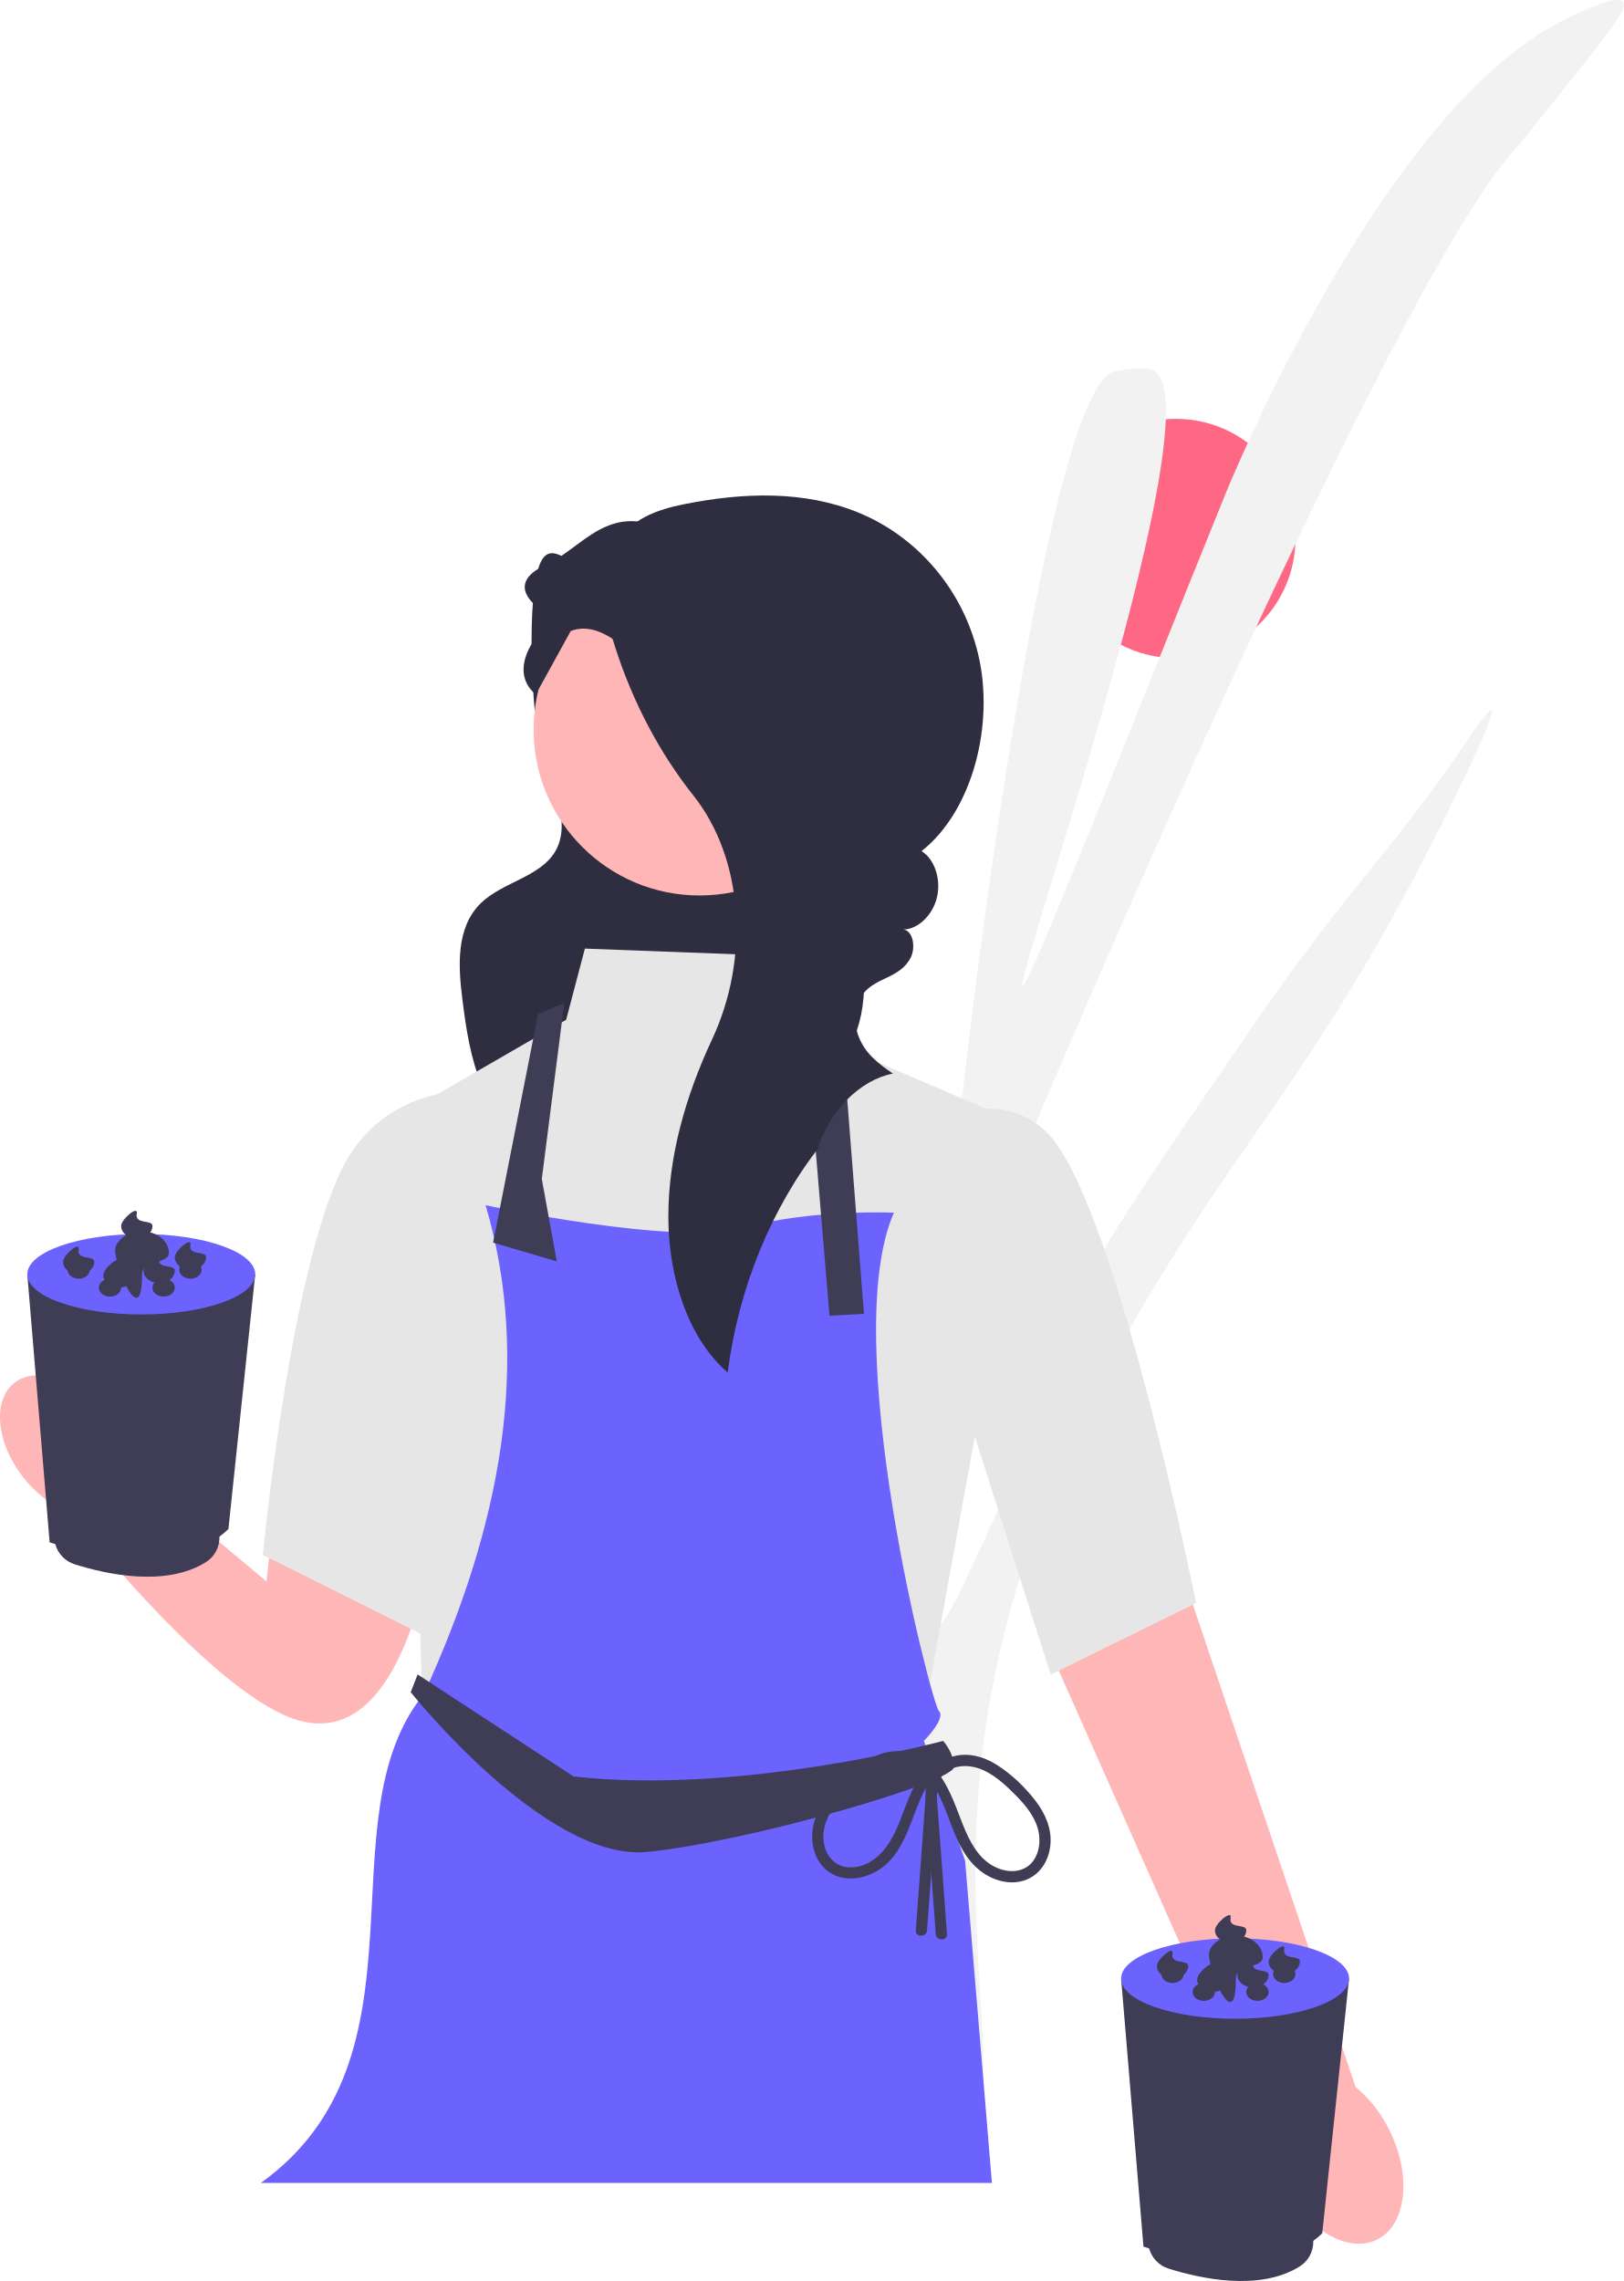
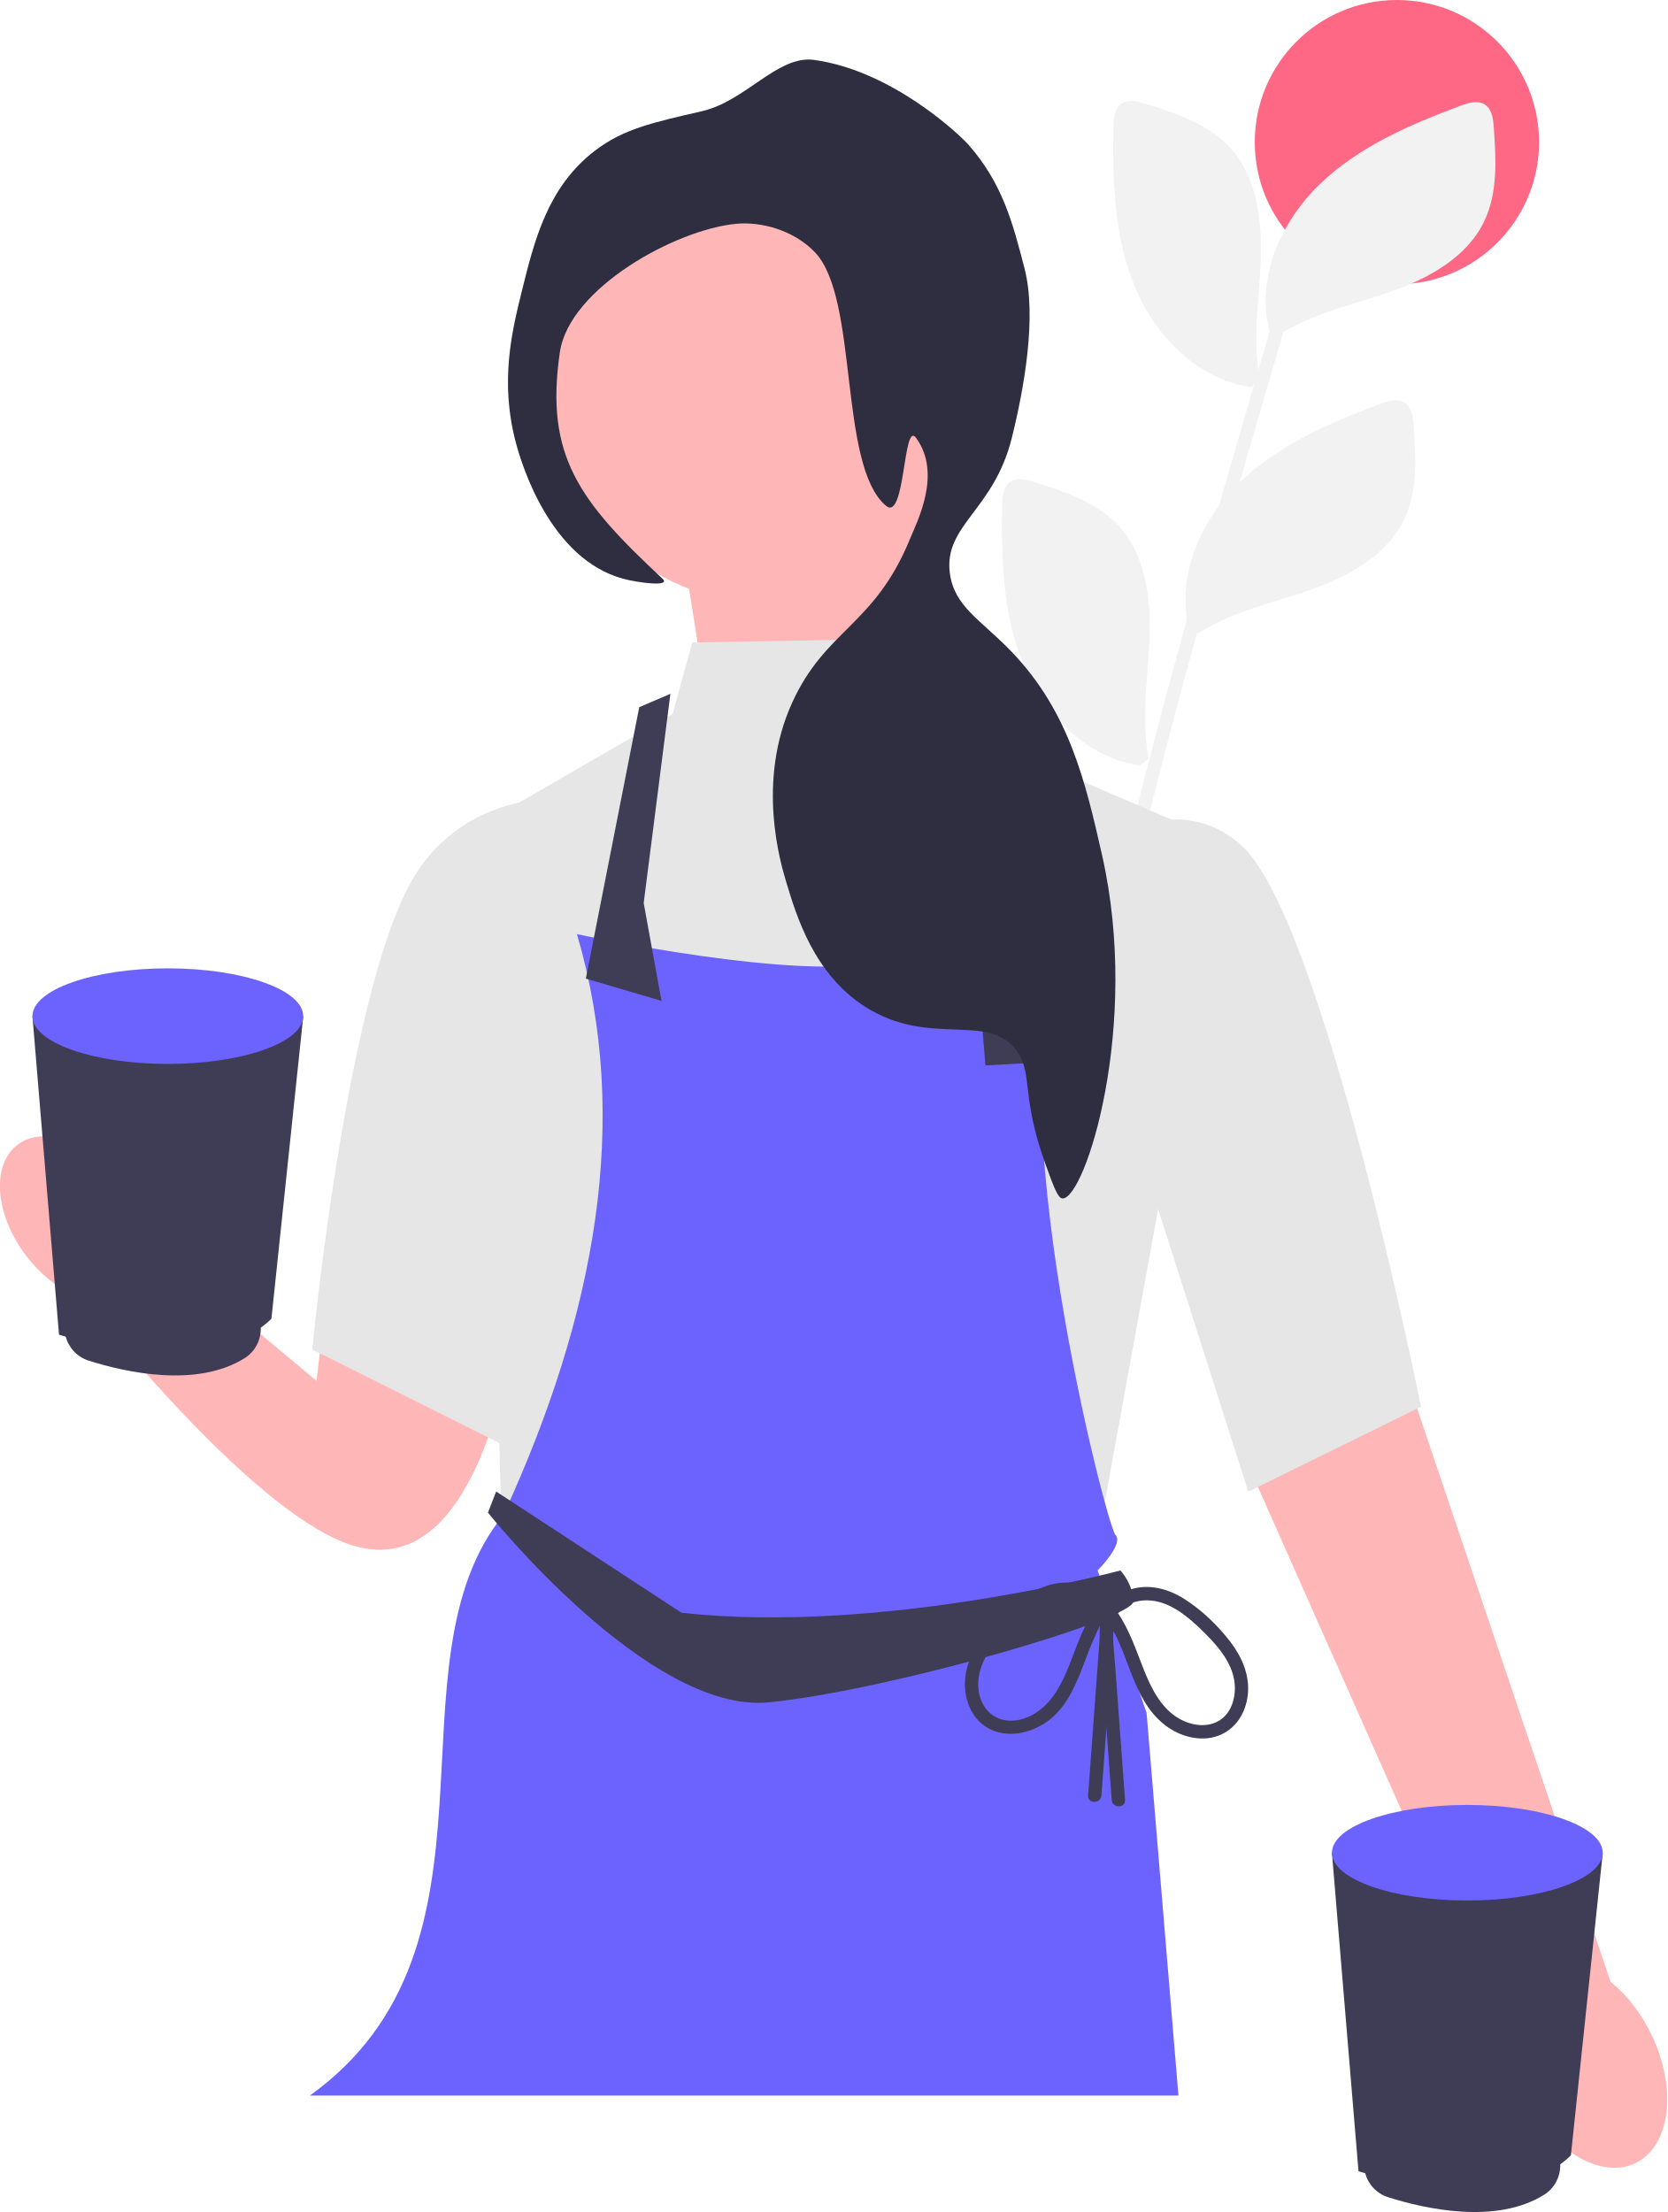
- <svg xmlns="http://www.w3.org/2000/svg" id="uuid-d260a448-df4f-48f1-bc77-80973f60d9f4" width="433.526" height="608.892" viewBox="0 0 433.526 608.892">
-   <circle cx="313.889" cy="143.739" r="31.937" fill="#ff6884" />
-   <path d="M181.748,577.745c-.12,1.533-.115,2.956,.044,4.348l76.752-3.07c.642-1.424,1.179-2.895,1.636-4.415,8.305-27.338-8.923-71.598,7.985-138.921,12.553-49.957,38.126-89.663,50.048-108.16,14.651-22.75,31.439-43.876,50.531-77.316,4.138-7.234,8.382-15.068,12.753-23.606,1.465-2.855,18.343-35.973,16.648-36.915-.794-.434-5.341,6.298-6.881,8.561-13.596,20.015-21.605,28.854-33.015,43.318-6.925,8.77-15.089,19.583-26.489,36.221-29.237,42.623-43.842,63.921-48.6,79.621-1.256,4.193-7.935,26.883-21.095,55.218-6.723,14.458-10.085,21.687-12.098,21.198-5.701-1.403-.447-60.363,21.095-119.949,3.685-10.142,6.48-16.649,11.788-28.953,8.622-20.075,56.643-131.65,92.54-198.723,4.504-8.44,8.831-16.148,12.832-22.91,.778-1.274,1.53-2.521,2.259-3.715,5.057-8.229,9.56-14.753,13.352-18.995,2.007-2.255,7.086-8.621,17.268-21.405,4.043-5.081,7-8.85,8.987-11.597,.295-.4,.564-.799,.783-1.145,2.401-3.41,3.061-5.042,2.432-5.871-.902-1.181-4.157-.352-7.699,1.059-.383,.145-.79,.316-1.172,.487-3.846,1.604-7.725,3.649-9.018,4.348-11.866,6.3-23.263,17.191-33.702,30.011-3.876,4.738-7.586,9.728-11.162,14.843-11.509,16.513-21.41,34.387-28.85,49.055-9.116,18.075-14.49,31.314-14.49,31.314-25.005,61.666-52.661,132.164-54.287,131.633-1.784-.576,28.502-88.164,36.452-135.399,2.655-15.823,2.799-27.118-1.605-29.116-.158-.071-.316-.143-.499-.187-.681-.206-1.301-.155-1.636-.116,0,0-4.028-.357-8.205,.717-5.202,1.347-10.59,16.192-15.586,36.924-13.009,53.444-23.708,145.894-23.708,145.894-10.697,92.475-29.541,167.721-34.744,167.101-2.888-.351,.299-23.6-5.067-61.939-3.768-26.881-6.785-25.932-18.509-74.347-18.607-76.803-27.911-115.192-27.919-115.399,.012-1.632,.088-4.923-.54-8.316-.665-3.676-2.138-7.501-5.354-9.573-4.891-3.17-12.485-1.417-15.511,.62-2.42,1.65-3.573,4.545-3.694,8.64-.678,25.764,39.217,98.79,56.016,198.995,8.366,49.922,12.951,77.159,4.55,113.744-8.311,36.271-24.381,59.803-25.615,76.19Z" fill="#f2f2f2" />
-   <path d="M120.801,358.732s-.597,119.078-45.014,99.059c-23.098-10.411-57.191-54.305-57.191-54.305l14.085-13.486,38.453,32.143,7.242-63.926,42.423,.515Z" fill="#ffb6b6" />
-   <path d="M139.485,292.519s-29.427-8.331-45.316,14.55c-15.889,22.881-24,108-24,108l42,21,27.316-143.55Z" fill="#e6e6e6" />
-   <path d="M168.848,158.11c-9.099,2.977-19.821-16.441-24.265-8.528-4.445,7.913-2.57,43.082-.069,51.853,1.243,4.359,3.331,8.502,4.536,12.87,1.205,4.368,1.443,9.202-.887,13.073-4.055,6.736-14.026,8.115-19.768,13.679-6.688,6.481-6.1,16.779-4.949,25.825,.992,7.797,2.118,15.685,5.283,23.017,3.165,7.333,8.629,14.16,16.278,17.666,9.739,4.464,21.181,2.925,31.625,.782,10.041-2.06,20.059-4.619,29.052-9.138,8.993-4.52,16.967-11.167,21.261-19.781,5.387-10.806,4.48-23.744,.082-35.155-4.399-11.411-12.007-21.563-19.93-31.269-13.344-16.346-27.846-31.892-43.379-46.498" fill="#2f2e41" />
-   <polygon points="299.124 355.835 317.794 426.429 363.066 560.627 339.492 574.014 280.221 440.473 265.243 369.224 299.124 355.835" fill="#ffb6b6" />
-   <polygon points="209.137 255.217 156.137 253.217 151.137 272.217 108.169 297.069 112.637 451.717 245.637 463.717 264.799 358.467 269.637 298.717 213.637 274.717 209.137 255.217" fill="#e6e6e6" />
-   <path d="M236.492,309.014s24.14-23.74,42.484-7.202c18.344,16.538,40.326,126.108,40.326,126.108l-38.81,19.094-44-138Z" fill="#e6e6e6" />
-   <path d="M238.637,323.717s-22-1-40,4c-18,5-69-6-69-6,12.29,41.847,4.117,85.595-16.5,130.5-27.22,33.406,3.354,96.796-43.5,130.5l195.161-0-7.161-86-11-32s6-6,4-8-27-99-12-133Z" fill="#6c63ff" />
-   <polygon points="143.637 270.717 131.637 331.717 148.637 336.717 144.637 314.717 150.637 267.717 143.637 270.717" fill="#3f3d56" />
-   <polygon points="214.637 269.717 221.428 351.217 230.637 350.717 224.637 273.717 214.637 269.717" fill="#3f3d56" />
-   <path d="M251.759,464.717s-53.622,14.5-98.622,9.5l-41.652-27.236-1.848,4.736s36.122,45.283,63.061,42.642,81.939-18.642,81.939-22.642-2.878-7-2.878-7Z" fill="#3f3d56" />
-   <ellipse cx="16.743" cy="385.786" rx="13.588" ry="21.062" transform="translate(-231.0548 89.63174) rotate(-37.43475)" fill="#ffb6b6" />
-   <ellipse cx="356.743" cy="575.786" rx="15.863" ry="24.588" transform="translate(-217.0666 215.8727) rotate(-26.12127)" fill="#ffb6b6" />
-   <circle cx="186.743" cy="194.749" r="44.291" fill="#ffb6b6" />
-   <path d="M198.664,237.138l-.526-14.918s-26.749-61.333-45.786-53.769l-9.287,16.873s-7.522-4.791,.147-15.402c7.669-10.611,.651-7.606,.651-7.606,0,0-9.645-6.324,1.891-11.557,11.535-5.232,18.994-21.811,41.961-2.627,12.757,10.656,27.018,27.781,37.176,40.902,11.402,14.727,7.218,36.569-9.273,45.224-4.929,2.587-10.598,3.921-16.954,2.881Z" fill="#2f2e41" />
-   <path d="M219.209,305.535c-13.196,16.631-22.113,38.389-24.938,60.85-10.414-8.939-15.785-25.103-15.855-41.351-.07-16.248,4.674-32.52,11.438-47.066,.068-.145,.135-.291,.204-.436,10.227-21.821,8.387-48.38-4.944-65.166-8.992-11.323-16.183-24.858-20.956-39.806-2.695-8.439-4.47-18.762-.119-26.743,4.009-7.355,11.664-9.846,18.558-11.223,15.743-3.144,32.021-3.736,46.668,2.28,14.647,6.016,27.5,19.423,31.875,37.835,4.375,18.412-1.358,41.625-15.127,52.491,3.438,2.1,5.241,7.436,4.134,12.237s-5.014,8.594-8.961,8.7c2.515,.297,3.312,4.674,1.942,7.463-1.371,2.79-3.965,4.238-6.403,5.39-3.472,1.642-7.299,3.326-8.235,8.96-.375,2.259-.093,4.557,.653,6.565,1.809,4.866,5.578,7.541,9.213,10.068-8.846,1.724-17.031,10.011-20.286,20.538" fill="#2f2e41" />
-   <path d="M247.933,474.857c5.921,7.451,5.966,18.481,13.832,24.602,3.262,2.539,7.95,3.887,11.956,2.412,3.972-1.463,6.22-5.144,6.67-9.234,.48-4.354-1.327-8.492-3.927-11.888-2.808-3.667-6.419-7.141-10.327-9.619-3.621-2.296-8.026-3.499-12.214-2.115-4.22,1.395-6.716,4.815-6.825,9.251-.076,3.096,.362,6.247,.589,9.333l.692,9.398,1.42,19.29c.141,1.914,3.142,1.929,3,0l-2.22-30.171c-.176-2.385-.449-4.787-.483-7.18-.027-1.935,.297-3.839,1.704-5.261,2.464-2.489,6.356-2.707,9.504-1.616,3.902,1.353,7.121,4.42,9.967,7.304,2.77,2.806,5.488,6.186,6.089,10.208,.479,3.203-.436,7.054-3.346,8.855-3.191,1.976-7.438,.92-10.275-1.211-3.712-2.789-5.657-7.406-7.27-11.607-1.734-4.516-3.371-9.045-6.414-12.874-1.201-1.511-3.311,.624-2.121,2.121h0Z" fill="#3f3d56" />
-   <path d="M247.219,471.735c-2.683,3.377-4.291,7.297-5.813,11.296-1.474,3.873-2.956,7.963-5.722,11.132-2.404,2.755-6.023,4.792-9.792,4.225-3.635-.547-5.808-3.769-6.057-7.268-.276-3.885,1.538-7.424,3.967-10.344,2.627-3.159,5.832-6.275,9.376-8.381,3.091-1.837,6.844-2.743,10.237-1.145,1.474,.694,2.734,1.829,3.316,3.376,.798,2.122,.398,4.58,.236,6.781-.831,11.294-1.662,22.587-2.494,33.881-.142,1.926,2.859,1.917,3,0,.837-11.376,1.674-22.752,2.512-34.128,.184-2.496,.474-5.142-.435-7.54-.699-1.843-1.979-3.338-3.63-4.403-3.498-2.257-7.948-2.231-11.704-.682-4.285,1.766-7.902,5.111-11.045,8.443-3.081,3.267-5.749,7.15-6.276,11.712-.451,3.904,.785,8.209,3.964,10.697,3.459,2.707,8.134,2.502,11.965,.731,10.337-4.779,10.143-18.241,16.516-26.261,1.189-1.496-.92-3.633-2.121-2.121h0Z" fill="#3f3d56" />
-   <g>
-     <path d="M68.137,340.148s-22.669,21.476-60.849,0l5.966,71.587s.536,.172,1.496,.443c.694,2.513,2.59,4.579,5.165,5.392,8.31,2.627,24.291,6.207,35.094-.594,2.254-1.419,3.582-3.935,3.582-6.597v-.207c.838-.613,1.643-1.273,2.386-2.016l7.159-68.008Z" fill="#3f3d56" />
-     <ellipse cx="37.713" cy="340.148" rx="30.424" ry="10.738" fill="#6c63ff" />
-     <ellipse cx="21.009" cy="338.955" rx="2.983" ry="2.386" fill="#3f3d56" />
-     <ellipse cx="50.837" cy="338.955" rx="2.983" ry="2.386" fill="#3f3d56" />
-     <path d="M40.695,327.263c0,1.845-1.87,3.341-4.176,3.341s-4.176-1.496-4.176-3.341,4.611-5.606,4.176-3.341c-.597,3.102,4.176,1.496,4.176,3.341Z" fill="#3f3d56" />
-     <path d="M55.013,335.614c0,1.845-1.87,3.341-4.176,3.341s-4.176-1.496-4.176-3.341,4.611-5.606,4.176-3.341c-.597,3.102,4.176,1.496,4.176,3.341Z" fill="#3f3d56" />
-     <path d="M46.661,339.194c0,1.845-1.87,3.341-4.176,3.341s-4.176-1.496-4.176-3.341,4.611-5.606,4.176-3.341c-.597,3.102,4.176,1.496,4.176,3.341Z" fill="#3f3d56" />
-     <path d="M35.923,340.387c0,1.845-1.87,3.341-4.176,3.341s-4.176-1.496-4.176-3.341,4.611-5.606,4.176-3.341c-.597,3.102,4.176,1.496,4.176,3.341Z" fill="#3f3d56" />
-     <path d="M25.185,336.808c0,1.845-1.87,3.341-4.176,3.341s-4.176-1.496-4.176-3.341,4.611-5.606,4.176-3.341c-.597,3.102,4.176,1.496,4.176,3.341Z" fill="#3f3d56" />
-     <ellipse cx="29.361" cy="343.728" rx="2.983" ry="2.386" fill="#3f3d56" />
-     <ellipse cx="43.678" cy="343.728" rx="2.983" ry="2.386" fill="#3f3d56" />
-     <path d="M45.082,334.421c0,3.163-7.175,1.773-7.159,5.727,.057,14.209-6.2,.834-7.159-5.727-.458-3.13,3.205-5.727,7.159-5.727s7.159,2.564,7.159,5.727Z" fill="#3f3d56" />
-   </g>
-   <g>
-     <path d="M360.137,528.148s-22.669,21.476-60.849,0l5.966,71.587s.536,.172,1.496,.443c.694,2.513,2.59,4.579,5.165,5.392,8.31,2.627,24.291,6.207,35.094-.594,2.254-1.419,3.582-3.935,3.582-6.597v-.207c.838-.613,1.643-1.273,2.386-2.016l7.159-68.008Z" fill="#3f3d56" />
-     <ellipse cx="329.713" cy="528.148" rx="30.424" ry="10.738" fill="#6c63ff" />
-     <ellipse cx="313.009" cy="526.955" rx="2.983" ry="2.386" fill="#3f3d56" />
-     <ellipse cx="342.837" cy="526.955" rx="2.983" ry="2.386" fill="#3f3d56" />
-     <path d="M332.695,515.263c0,1.845-1.87,3.341-4.176,3.341s-4.176-1.496-4.176-3.341,4.611-5.606,4.176-3.341c-.597,3.102,4.176,1.496,4.176,3.341Z" fill="#3f3d56" />
-     <path d="M347.013,523.614c0,1.845-1.87,3.341-4.176,3.341s-4.176-1.496-4.176-3.341,4.611-5.606,4.176-3.341c-.597,3.102,4.176,1.496,4.176,3.341Z" fill="#3f3d56" />
-     <path d="M338.661,527.194c0,1.845-1.87,3.341-4.176,3.341s-4.176-1.496-4.176-3.341,4.611-5.606,4.176-3.341c-.597,3.102,4.176,1.496,4.176,3.341Z" fill="#3f3d56" />
-     <path d="M327.923,528.387c0,1.845-1.87,3.341-4.176,3.341s-4.176-1.496-4.176-3.341,4.611-5.606,4.176-3.341c-.597,3.102,4.176,1.496,4.176,3.341Z" fill="#3f3d56" />
-     <path d="M317.185,524.808c0,1.845-1.87,3.341-4.176,3.341s-4.176-1.496-4.176-3.341,4.611-5.606,4.176-3.341c-.597,3.102,4.176,1.496,4.176,3.341Z" fill="#3f3d56" />
-     <ellipse cx="321.361" cy="531.728" rx="2.983" ry="2.386" fill="#3f3d56" />
-     <ellipse cx="335.678" cy="531.728" rx="2.983" ry="2.386" fill="#3f3d56" />
-     <path d="M337.082,522.421c0,3.163-7.175,1.773-7.159,5.727,.057,14.209-6.2,.834-7.159-5.727-.458-3.13,3.205-5.727,7.159-5.727s7.159,2.564,7.159,5.727Z" fill="#3f3d56" />
-   </g>
+ <svg xmlns="http://www.w3.org/2000/svg" id="uuid-5a26b5fb-2409-4657-b0ec-90a52da10559" width="374.63" height="497.09" viewBox="0 0 374.63 497.09">
+   <circle cx="313.89" cy="31.94" r="31.94" fill="#ff6884" stroke-width="0" />
+   <path d="m238.1,455.06c-4.39-24.84-6.55-50.04-6.88-75.26-.33-25.04,1.13-50.08,3.93-74.96,2.84-25.2,7.09-50.22,12.26-75.04,5.17-24.8,11.26-49.39,17.83-73.85s13.64-48.83,20.75-73.16c.87-2.98,1.74-5.96,2.62-8.94.54-1.86-2.35-2.65-2.89-.8-7.15,24.45-14.31,48.89-21.03,73.47-6.75,24.67-13.06,49.47-18.47,74.47-5.35,24.69-9.82,49.58-12.97,74.65s-5,50.36-5.07,75.66,1.62,50.25,5.46,75.07c.49,3.17,1.02,6.32,1.57,9.48.34,1.9,3.23,1.09,2.89-.8h0Z" fill="#f2f2f2" stroke-width="0" />
+   <path d="m283.11,85.42c-1.75-8.84-.17-17.95.18-26.96s-.85-18.78-6.99-25.38c-4.89-5.27-12.08-7.63-18.94-9.78-1.77-.56-3.84-1.07-5.37-.02-1.58,1.09-1.78,3.31-1.81,5.23-.22,12.12.16,24.58,4.77,35.8s14.27,21.07,26.28,22.7" fill="#f2f2f2" stroke-width="0" />
+   <path d="m258.11,170.42c-1.75-8.84-.17-17.95.18-26.96s-.85-18.78-6.99-25.38c-4.89-5.27-12.08-7.63-18.94-9.78-1.77-.56-3.84-1.07-5.37-.02-1.58,1.09-1.78,3.31-1.81,5.23-.22,12.12.16,24.58,4.77,35.8s14.27,21.07,26.28,22.7" fill="#f2f2f2" stroke-width="0" />
+   <path d="m287.31,75.28c7.58-4.88,16.64-6.75,25.14-9.72s17.16-7.69,21.05-15.82c3.11-6.48,2.66-14.03,2.15-21.21-.13-1.85-.41-3.97-1.95-5-1.6-1.07-3.73-.44-5.53.23-11.36,4.25-22.8,9.17-31.55,17.57s-14.36,21.01-11.47,32.78" fill="#f2f2f2" stroke-width="0" />
+   <path d="m269.31,142.28c7.58-4.88,16.64-6.75,25.14-9.72s17.16-7.69,21.05-15.82c3.11-6.48,2.66-14.03,2.15-21.21-.13-1.85-.41-3.97-1.95-5-1.6-1.07-3.73-.44-5.53.23-11.36,4.25-22.8,9.17-31.55,17.57s-14.36,21.01-11.47,32.78" fill="#f2f2f2" stroke-width="0" />
+   <polygon points="160.17 165.69 153.06 121.26 201.06 101.7 208.17 169.25 160.17 165.69" fill="#ffb6b6" stroke-width="0" />
+   <path d="m120.8,246.93s-.6,119.08-45.01,99.06c-23.1-10.41-57.19-54.31-57.19-54.31l14.09-13.49,38.45,32.14,7.24-63.93,42.42.51h0Z" fill="#ffb6b6" stroke-width="0" />
+   <path d="m139.49,180.72s-29.43-8.33-45.32,14.55-24,108-24,108l42,21,27.32-143.55Z" fill="#e6e6e6" stroke-width="0" />
+   <polygon points="299.12 244.03 317.79 314.63 363.07 448.83 339.49 462.21 280.22 328.67 265.24 257.42 299.12 244.03" fill="#ffb6b6" stroke-width="0" />
+   <polygon points="209.14 143.42 155.56 144.38 151.14 160.42 108.17 185.27 112.64 339.92 245.64 351.92 264.8 246.67 269.64 186.92 213.64 162.92 209.14 143.42" fill="#e6e6e6" stroke-width="0" />
+   <path d="m236.49,197.21s24.14-23.74,42.48-7.2c18.34,16.54,40.33,126.11,40.33,126.11l-38.81,19.09-44-138h0Z" fill="#e6e6e6" stroke-width="0" />
+   <path d="m238.64,211.92s-22-1-40,4-69-6-69-6c12.29,41.85,4.12,85.6-16.5,130.5-27.22,33.41,3.35,96.8-43.5,130.5h195.16l-7.16-86-11-32s6-6,4-8-27-99-12-133h0s0,0,0,0h0Z" fill="#6c63ff" stroke-width="0" />
+   <polygon points="143.64 158.92 131.64 219.92 148.64 224.92 144.64 202.92 150.64 155.92 143.64 158.92" fill="#3f3d56" stroke-width="0" />
+   <polygon points="214.64 157.92 221.43 239.42 230.64 238.92 224.64 161.92 214.64 157.92" fill="#3f3d56" stroke-width="0" />
+   <path d="m251.76,352.92s-53.62,14.5-98.62,9.5l-41.65-27.24-1.85,4.74s36.12,45.28,63.06,42.64,81.94-18.64,81.94-22.64-2.88-7-2.88-7h0Z" fill="#3f3d56" stroke-width="0" />
+   <ellipse cx="16.74" cy="273.98" rx="13.59" ry="21.06" transform="translate(-163.1 66.61) rotate(-37.43)" fill="#ffb6b6" stroke-width="0" />
+   <ellipse cx="356.74" cy="463.98" rx="15.86" ry="24.59" transform="translate(-167.84 204.45) rotate(-26.12)" fill="#ffb6b6" stroke-width="0" />
+   <path d="m247.93,363.06c5.92,7.45,5.97,18.48,13.83,24.6,3.26,2.54,7.95,3.89,11.96,2.41,3.97-1.46,6.22-5.14,6.67-9.23.48-4.35-1.33-8.49-3.93-11.89-2.81-3.67-6.42-7.14-10.33-9.62-3.62-2.3-8.03-3.5-12.21-2.11-4.22,1.4-6.72,4.81-6.82,9.25-.08,3.1.36,6.25.59,9.33l.69,9.4,1.42,19.29c.14,1.91,3.14,1.93,3,0l-2.22-30.17c-.18-2.39-.45-4.79-.48-7.18-.03-1.94.3-3.84,1.7-5.26,2.46-2.49,6.36-2.71,9.5-1.62,3.9,1.35,7.12,4.42,9.97,7.3,2.77,2.81,5.49,6.19,6.09,10.21.48,3.2-.44,7.05-3.35,8.86-3.19,1.98-7.44.92-10.27-1.21-3.71-2.79-5.66-7.41-7.27-11.61-1.73-4.52-3.37-9.05-6.41-12.87-1.2-1.51-3.31.62-2.12,2.12h0s0,0,0,0h0s0,0,0,0Z" fill="#3f3d56" stroke-width="0" />
+   <path d="m247.22,359.93c-2.68,3.38-4.29,7.3-5.81,11.3-1.47,3.87-2.96,7.96-5.72,11.13-2.4,2.76-6.02,4.79-9.79,4.22-3.63-.55-5.81-3.77-6.06-7.27-.28-3.88,1.54-7.42,3.97-10.34,2.63-3.16,5.83-6.27,9.38-8.38,3.09-1.84,6.84-2.74,10.24-1.15,1.47.69,2.73,1.83,3.32,3.38.8,2.12.4,4.58.24,6.78-.83,11.29-1.66,22.59-2.49,33.88-.14,1.93,2.86,1.92,3,0,.84-11.38,1.67-22.75,2.51-34.13.18-2.5.47-5.14-.44-7.54-.7-1.84-1.98-3.34-3.63-4.4-3.5-2.26-7.95-2.23-11.7-.68-4.29,1.77-7.9,5.11-11.05,8.44-3.08,3.27-5.75,7.15-6.28,11.71-.45,3.9.78,8.21,3.96,10.7,3.46,2.71,8.13,2.5,11.96.73,10.34-4.78,10.14-18.24,16.52-26.26,1.19-1.5-.92-3.63-2.12-2.12h0Z" fill="#3f3d56" stroke-width="0" />
+   <path d="m68.14,228.35s-22.67,21.48-60.85,0l5.97,71.59s.54.17,1.5.44c.69,2.51,2.59,4.58,5.17,5.39,8.31,2.63,24.29,6.21,35.09-.59,2.25-1.42,3.58-3.93,3.58-6.6v-.21c.84-.61,1.64-1.27,2.39-2.02l7.16-68.01Z" fill="#3f3d56" stroke-width="0" />
+   <ellipse cx="37.71" cy="228.35" rx="30.42" ry="10.74" fill="#6c63ff" stroke-width="0" />
+   <path d="m360.14,416.35s-22.67,21.48-60.85,0l5.97,71.59s.54.17,1.5.44c.69,2.51,2.59,4.58,5.17,5.39,8.31,2.63,24.29,6.21,35.09-.59,2.25-1.42,3.58-3.93,3.58-6.6v-.21c.84-.61,1.64-1.27,2.39-2.02l7.16-68.01Z" fill="#3f3d56" stroke-width="0" />
+   <ellipse cx="329.71" cy="416.35" rx="30.42" ry="10.74" fill="#6c63ff" stroke-width="0" />
+   <circle cx="172.3" cy="86.6" r="48.94" fill="#ffb6b6" stroke-width="0" />
+   <path d="m157.72,24.99c9.8-2.23,17.05-12.63,25.16-11.53,17.61,2.38,32.82,16.9,34.67,18.99,7.7,8.71,10.01,17.6,12.66,27.85,2.81,10.85-.08,26.95-2.85,38.11-4.05,16.33-15.31,19.58-13.93,30.38.97,7.56,7.07,10.56,13.93,17.72,12.98,13.56,16.58,29.4,20.26,45.58,8.76,38.54-3.85,77.4-8.86,77.23-1.06-.04-1.97-2.56-3.8-7.6-5.59-15.44-2.84-20.16-6.33-25.32-6.23-9.23-19.56-.83-34.18-10.13-11.52-7.33-15.44-20.3-17.72-27.85-1.31-4.34-6.85-22.66,1.27-40.51,7.52-16.53,18.46-17.27,26.45-36.73,1.68-4.1,7.24-14.74,1.4-22.77-2.96-4.07-2.37,19.01-6.79,15.23-10.76-9.18-5.98-46.67-16-57.01-4.79-4.95-12.05-6.88-17.72-6.33-13.48,1.3-37.43,14.42-39.54,28.87-3.39,23.25,4.31,33.4,23.08,50.89,2.03,1.89-5.64.88-8.86,0-16.38-4.46-22.78-25.65-24.05-30.38-3.74-13.88-.92-25.33,1.27-34.18,2.79-11.32,5.79-23.5,16.46-31.65,6.31-4.82,12.77-6.29,24.05-8.86Z" fill="#2f2e41" stroke-width="0" />
</svg>
